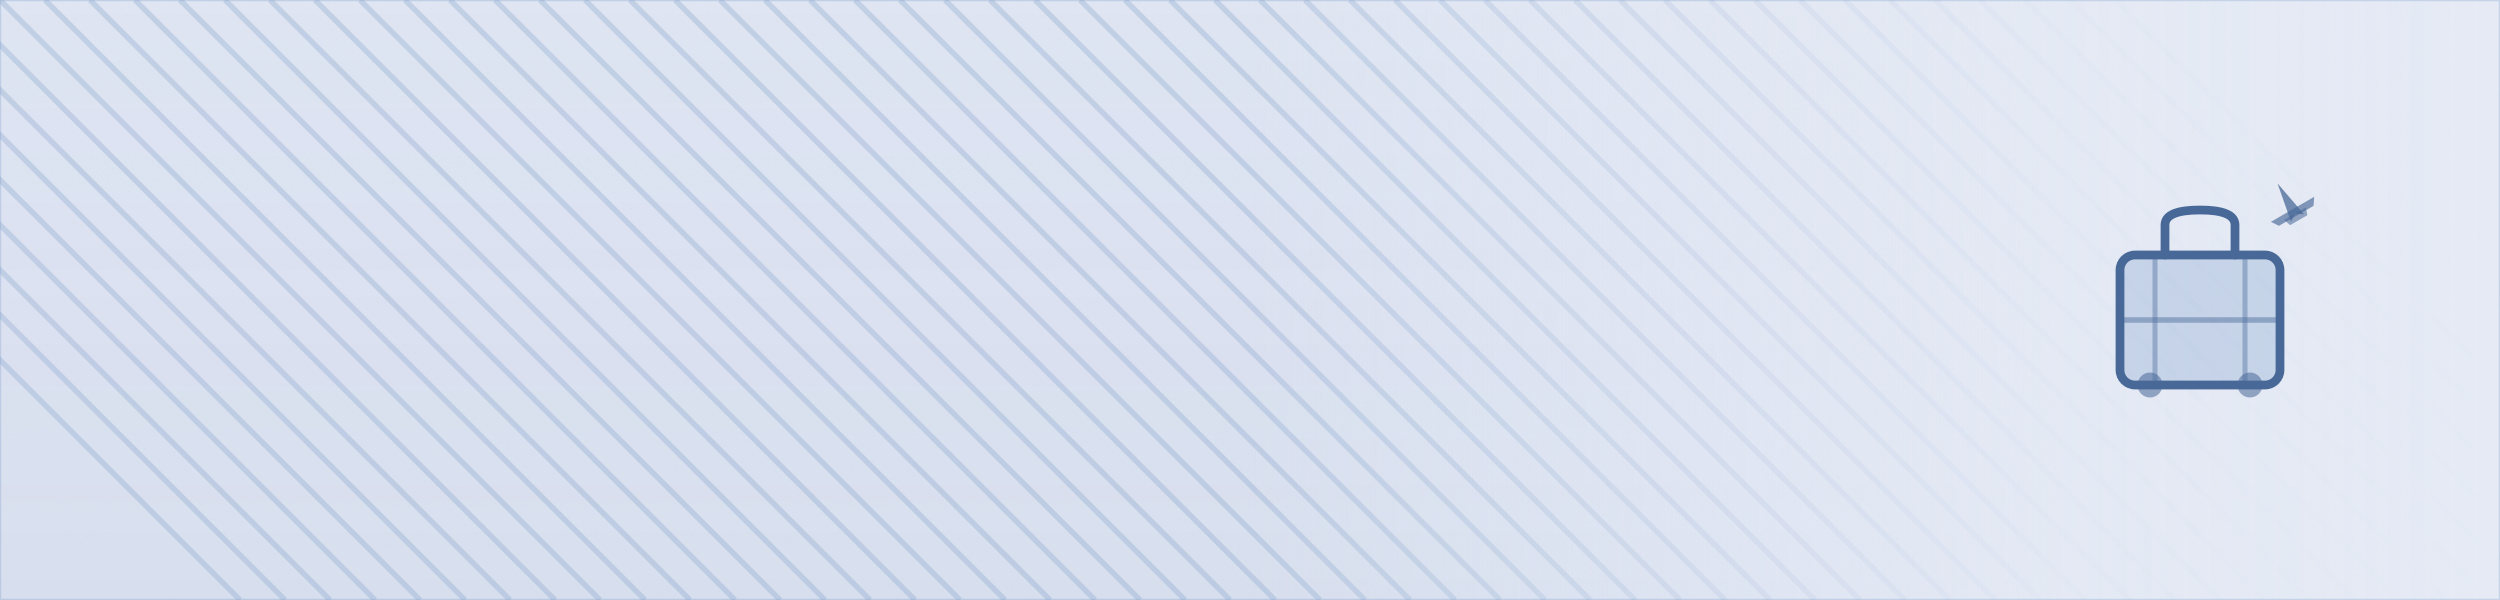
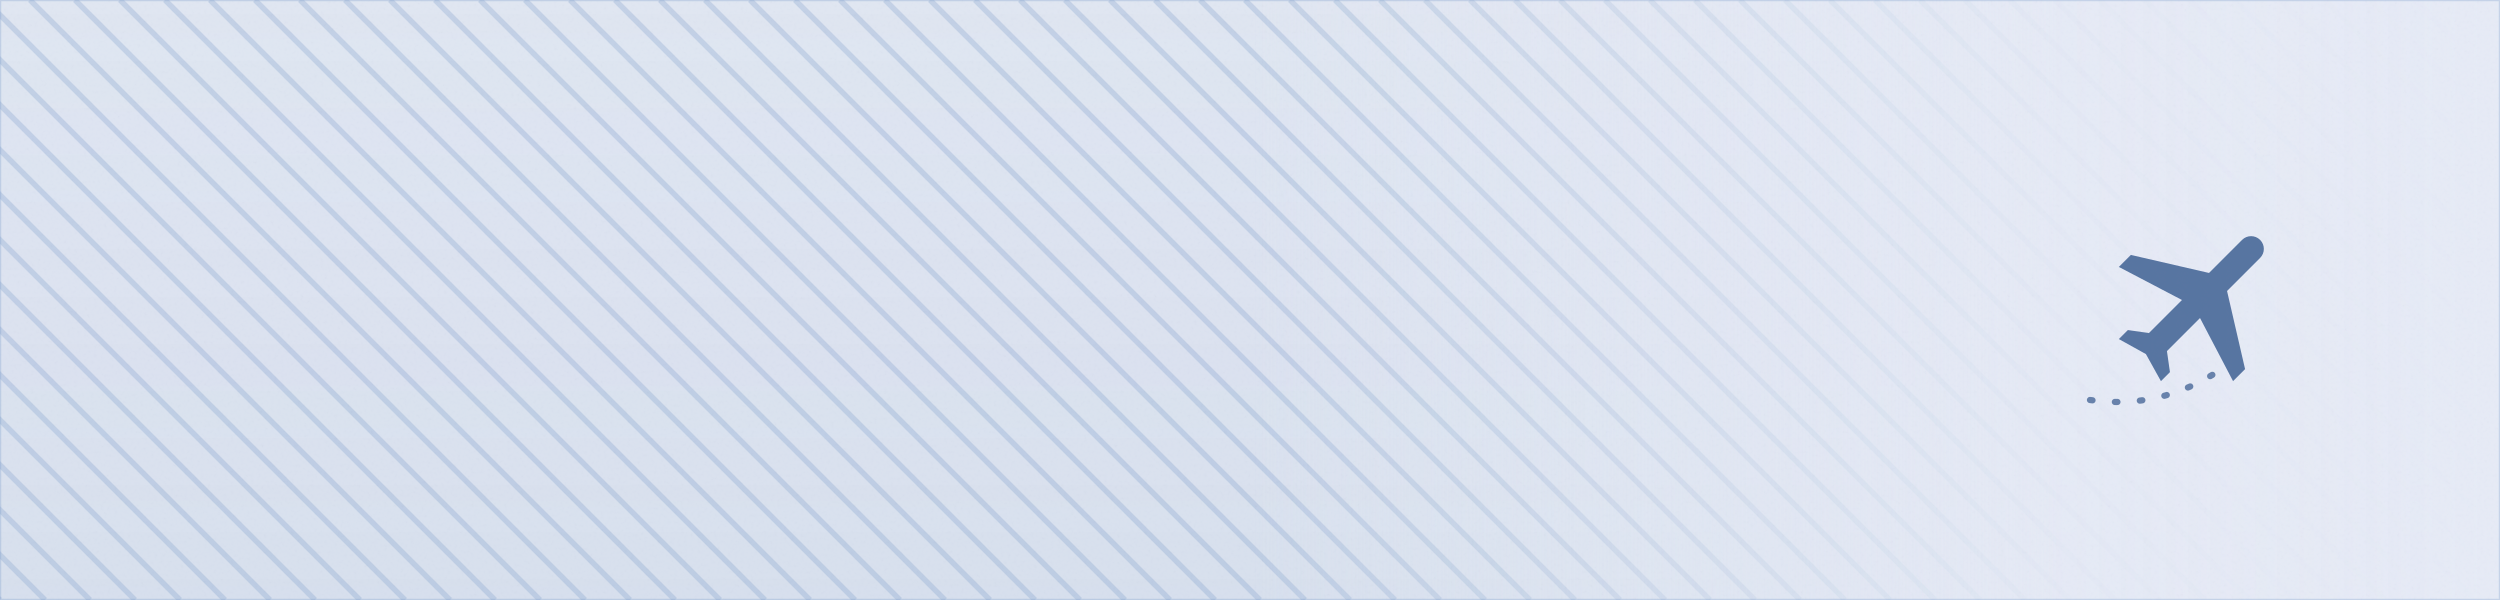
<svg xmlns="http://www.w3.org/2000/svg" width="1000" height="240" viewBox="0 0 1000 240">
  <defs>
-     <filter id="tex" x="0%" y="0%" width="100%" height="100%" color-interpolation-filters="linearRGB">
+     <filter id="tex_travel_light_w" x="0%" y="0%" width="100%" height="100%" color-interpolation-filters="linearRGB">
      <feTurbulence type="fractalNoise" baseFrequency="0.75" numOctaves="4" seed="12" stitchTiles="stitch" result="n" />
      <feColorMatrix in="n" type="saturate" values="0" result="gn" />
      <feBlend in="SourceGraphic" in2="gn" mode="overlay" />
    </filter>
-     <linearGradient id="hfade_travel" x1="0" y1="0" x2="1" y2="0">
+     <linearGradient id="hfade_travel_light_w" x1="0" y1="0" x2="1" y2="0">
      <stop offset="0%" stop-color="#E5EAF5" stop-opacity="0" />
      <stop offset="50%" stop-color="#E5EAF5" stop-opacity="0" />
      <stop offset="82%" stop-color="#E5EAF5" stop-opacity="0.92" />
      <stop offset="100%" stop-color="#E5EAF5" stop-opacity="1" />
    </linearGradient>
-     <linearGradient id="vign_travel" x1="0" y1="0" x2="0" y2="1">
+     <linearGradient id="vign_travel_light_w" x1="0" y1="0" x2="0" y2="1">
      <stop offset="0%" stop-color="#486898" stop-opacity="0.04" />
      <stop offset="100%" stop-color="#486898" stop-opacity="0.09" />
    </linearGradient>
  </defs>
  <rect width="1000" height="240" fill="#E5EAF5" />
-   <rect width="1000" height="240" fill="url(#vign_travel)" />
+   <rect width="1000" height="240" fill="url(#vign_travel_light_w)" />
  <g>
-     <line x1="-144" y1="0" x2="96" y2="240" stroke="#789CC8" stroke-width="2.2" opacity="0.3" />
-     <line x1="-126" y1="0" x2="114" y2="240" stroke="#789CC8" stroke-width="2.2" opacity="0.3" />
-     <line x1="-108" y1="0" x2="132" y2="240" stroke="#789CC8" stroke-width="2.2" opacity="0.3" />
-     <line x1="-90" y1="0" x2="150" y2="240" stroke="#789CC8" stroke-width="2.2" opacity="0.3" />
-     <line x1="-72" y1="0" x2="168" y2="240" stroke="#789CC8" stroke-width="2.2" opacity="0.3" />
-     <line x1="-54" y1="0" x2="186" y2="240" stroke="#789CC8" stroke-width="2.2" opacity="0.3" />
-     <line x1="-36" y1="0" x2="204" y2="240" stroke="#789CC8" stroke-width="2.2" opacity="0.3" />
-     <line x1="-18" y1="0" x2="222" y2="240" stroke="#789CC8" stroke-width="2.2" opacity="0.3" />
-     <line x1="0" y1="0" x2="240" y2="240" stroke="#789CC8" stroke-width="2.2" opacity="0.3" />
-     <line x1="18" y1="0" x2="258" y2="240" stroke="#789CC8" stroke-width="2.2" opacity="0.3" />
-     <line x1="36" y1="0" x2="276" y2="240" stroke="#789CC8" stroke-width="2.2" opacity="0.3" />
-     <line x1="54" y1="0" x2="294" y2="240" stroke="#789CC8" stroke-width="2.2" opacity="0.3" />
-     <line x1="72" y1="0" x2="312" y2="240" stroke="#789CC8" stroke-width="2.2" opacity="0.3" />
-     <line x1="90" y1="0" x2="330" y2="240" stroke="#789CC8" stroke-width="2.2" opacity="0.3" />
-     <line x1="108" y1="0" x2="348" y2="240" stroke="#789CC8" stroke-width="2.2" opacity="0.3" />
-     <line x1="126" y1="0" x2="366" y2="240" stroke="#789CC8" stroke-width="2.2" opacity="0.3" />
-     <line x1="144" y1="0" x2="384" y2="240" stroke="#789CC8" stroke-width="2.2" opacity="0.3" />
-     <line x1="162" y1="0" x2="402" y2="240" stroke="#789CC8" stroke-width="2.2" opacity="0.3" />
-     <line x1="180" y1="0" x2="420" y2="240" stroke="#789CC8" stroke-width="2.2" opacity="0.3" />
-     <line x1="198" y1="0" x2="438" y2="240" stroke="#789CC8" stroke-width="2.2" opacity="0.3" />
-     <line x1="216" y1="0" x2="456" y2="240" stroke="#789CC8" stroke-width="2.2" opacity="0.3" />
-     <line x1="234" y1="0" x2="474" y2="240" stroke="#789CC8" stroke-width="2.2" opacity="0.3" />
-     <line x1="252" y1="0" x2="492" y2="240" stroke="#789CC8" stroke-width="2.2" opacity="0.3" />
-     <line x1="270" y1="0" x2="510" y2="240" stroke="#789CC8" stroke-width="2.2" opacity="0.3" />
-     <line x1="288" y1="0" x2="528" y2="240" stroke="#789CC8" stroke-width="2.2" opacity="0.3" />
-     <line x1="306" y1="0" x2="546" y2="240" stroke="#789CC8" stroke-width="2.2" opacity="0.3" />
-     <line x1="324" y1="0" x2="564" y2="240" stroke="#789CC8" stroke-width="2.2" opacity="0.3" />
-     <line x1="342" y1="0" x2="582" y2="240" stroke="#789CC8" stroke-width="2.2" opacity="0.3" />
-     <line x1="360" y1="0" x2="600" y2="240" stroke="#789CC8" stroke-width="2.2" opacity="0.3" />
-     <line x1="378" y1="0" x2="618" y2="240" stroke="#789CC8" stroke-width="2.2" opacity="0.3" />
-     <line x1="396" y1="0" x2="636" y2="240" stroke="#789CC8" stroke-width="2.2" opacity="0.3" />
-     <line x1="414" y1="0" x2="654" y2="240" stroke="#789CC8" stroke-width="2.2" opacity="0.3" />
-     <line x1="432" y1="0" x2="672" y2="240" stroke="#789CC8" stroke-width="2.2" opacity="0.3" />
-     <line x1="450" y1="0" x2="690" y2="240" stroke="#789CC8" stroke-width="2.2" opacity="0.3" />
-     <line x1="468" y1="0" x2="708" y2="240" stroke="#789CC8" stroke-width="2.2" opacity="0.3" />
-     <line x1="486" y1="0" x2="726" y2="240" stroke="#789CC8" stroke-width="2.2" opacity="0.3" />
-     <line x1="504" y1="0" x2="744" y2="240" stroke="#789CC8" stroke-width="2.2" opacity="0.3" />
-     <line x1="522" y1="0" x2="762" y2="240" stroke="#789CC8" stroke-width="2.2" opacity="0.3" />
-     <line x1="540" y1="0" x2="780" y2="240" stroke="#789CC8" stroke-width="2.2" opacity="0.3" />
-     <line x1="558" y1="0" x2="798" y2="240" stroke="#789CC8" stroke-width="2.2" opacity="0.3" />
-     <line x1="576" y1="0" x2="816" y2="240" stroke="#789CC8" stroke-width="2.2" opacity="0.3" />
-     <line x1="594" y1="0" x2="834" y2="240" stroke="#789CC8" stroke-width="2.2" opacity="0.3" />
-     <line x1="612" y1="0" x2="852" y2="240" stroke="#789CC8" stroke-width="2.2" opacity="0.3" />
-     <line x1="630" y1="0" x2="870" y2="240" stroke="#789CC8" stroke-width="2.2" opacity="0.3" />
-     <line x1="648" y1="0" x2="888" y2="240" stroke="#789CC8" stroke-width="2.2" opacity="0.3" />
-     <line x1="666" y1="0" x2="906" y2="240" stroke="#789CC8" stroke-width="2.2" opacity="0.3" />
-     <line x1="684" y1="0" x2="924" y2="240" stroke="#789CC8" stroke-width="2.2" opacity="0.3" />
-     <line x1="702" y1="0" x2="942" y2="240" stroke="#789CC8" stroke-width="2.2" opacity="0.3" />
-     <line x1="720" y1="0" x2="960" y2="240" stroke="#789CC8" stroke-width="2.2" opacity="0.3" />
-     <line x1="738" y1="0" x2="978" y2="240" stroke="#789CC8" stroke-width="2.2" opacity="0.3" />
-     <line x1="756" y1="0" x2="996" y2="240" stroke="#789CC8" stroke-width="2.2" opacity="0.3" />
-     <line x1="774" y1="0" x2="1014" y2="240" stroke="#789CC8" stroke-width="2.2" opacity="0.3" />
-     <line x1="792" y1="0" x2="1032" y2="240" stroke="#789CC8" stroke-width="2.2" opacity="0.3" />
-     <line x1="810" y1="0" x2="1050" y2="240" stroke="#789CC8" stroke-width="2.2" opacity="0.3" />
-     <line x1="828" y1="0" x2="1068" y2="240" stroke="#789CC8" stroke-width="2.2" opacity="0.3" />
-     <line x1="846" y1="0" x2="1086" y2="240" stroke="#789CC8" stroke-width="2.2" opacity="0.3" />
-     <rect width="1000" height="240" fill="url(#hfade_travel)" />
+     <line x1="-240" y1="0" x2="0" y2="240" stroke="#789CC8" stroke-width="2.2" opacity="0.3" />
+     <line x1="-222" y1="0" x2="18" y2="240" stroke="#789CC8" stroke-width="2.2" opacity="0.3" />
+     <line x1="-204" y1="0" x2="36" y2="240" stroke="#789CC8" stroke-width="2.2" opacity="0.3" />
+     <line x1="-186" y1="0" x2="54" y2="240" stroke="#789CC8" stroke-width="2.2" opacity="0.3" />
+     <line x1="-168" y1="0" x2="72" y2="240" stroke="#789CC8" stroke-width="2.2" opacity="0.3" />
+     <line x1="-150" y1="0" x2="90" y2="240" stroke="#789CC8" stroke-width="2.2" opacity="0.3" />
+     <line x1="-132" y1="0" x2="108" y2="240" stroke="#789CC8" stroke-width="2.2" opacity="0.3" />
+     <line x1="-114" y1="0" x2="126" y2="240" stroke="#789CC8" stroke-width="2.2" opacity="0.3" />
+     <line x1="-96" y1="0" x2="144" y2="240" stroke="#789CC8" stroke-width="2.2" opacity="0.3" />
+     <line x1="-78" y1="0" x2="162" y2="240" stroke="#789CC8" stroke-width="2.2" opacity="0.3" />
+     <line x1="-60" y1="0" x2="180" y2="240" stroke="#789CC8" stroke-width="2.2" opacity="0.3" />
+     <line x1="-42" y1="0" x2="198" y2="240" stroke="#789CC8" stroke-width="2.2" opacity="0.3" />
+     <line x1="-24" y1="0" x2="216" y2="240" stroke="#789CC8" stroke-width="2.2" opacity="0.3" />
+     <line x1="-6" y1="0" x2="234" y2="240" stroke="#789CC8" stroke-width="2.2" opacity="0.3" />
+     <line x1="12" y1="0" x2="252" y2="240" stroke="#789CC8" stroke-width="2.2" opacity="0.3" />
+     <line x1="30" y1="0" x2="270" y2="240" stroke="#789CC8" stroke-width="2.2" opacity="0.3" />
+     <line x1="48" y1="0" x2="288" y2="240" stroke="#789CC8" stroke-width="2.2" opacity="0.3" />
+     <line x1="66" y1="0" x2="306" y2="240" stroke="#789CC8" stroke-width="2.2" opacity="0.3" />
+     <line x1="84" y1="0" x2="324" y2="240" stroke="#789CC8" stroke-width="2.2" opacity="0.3" />
+     <line x1="102" y1="0" x2="342" y2="240" stroke="#789CC8" stroke-width="2.2" opacity="0.3" />
+     <line x1="120" y1="0" x2="360" y2="240" stroke="#789CC8" stroke-width="2.2" opacity="0.3" />
+     <line x1="138" y1="0" x2="378" y2="240" stroke="#789CC8" stroke-width="2.2" opacity="0.3" />
+     <line x1="156" y1="0" x2="396" y2="240" stroke="#789CC8" stroke-width="2.2" opacity="0.3" />
+     <line x1="174" y1="0" x2="414" y2="240" stroke="#789CC8" stroke-width="2.2" opacity="0.3" />
+     <line x1="192" y1="0" x2="432" y2="240" stroke="#789CC8" stroke-width="2.2" opacity="0.3" />
+     <line x1="210" y1="0" x2="450" y2="240" stroke="#789CC8" stroke-width="2.2" opacity="0.3" />
+     <line x1="228" y1="0" x2="468" y2="240" stroke="#789CC8" stroke-width="2.2" opacity="0.3" />
+     <line x1="246" y1="0" x2="486" y2="240" stroke="#789CC8" stroke-width="2.2" opacity="0.3" />
+     <line x1="264" y1="0" x2="504" y2="240" stroke="#789CC8" stroke-width="2.2" opacity="0.3" />
+     <line x1="282" y1="0" x2="522" y2="240" stroke="#789CC8" stroke-width="2.2" opacity="0.3" />
+     <line x1="300" y1="0" x2="540" y2="240" stroke="#789CC8" stroke-width="2.2" opacity="0.3" />
+     <line x1="318" y1="0" x2="558" y2="240" stroke="#789CC8" stroke-width="2.2" opacity="0.3" />
+     <line x1="336" y1="0" x2="576" y2="240" stroke="#789CC8" stroke-width="2.2" opacity="0.3" />
+     <line x1="354" y1="0" x2="594" y2="240" stroke="#789CC8" stroke-width="2.2" opacity="0.3" />
+     <line x1="372" y1="0" x2="612" y2="240" stroke="#789CC8" stroke-width="2.2" opacity="0.3" />
+     <line x1="390" y1="0" x2="630" y2="240" stroke="#789CC8" stroke-width="2.2" opacity="0.3" />
+     <line x1="408" y1="0" x2="648" y2="240" stroke="#789CC8" stroke-width="2.2" opacity="0.3" />
+     <line x1="426" y1="0" x2="666" y2="240" stroke="#789CC8" stroke-width="2.2" opacity="0.3" />
+     <line x1="444" y1="0" x2="684" y2="240" stroke="#789CC8" stroke-width="2.2" opacity="0.3" />
+     <line x1="462" y1="0" x2="702" y2="240" stroke="#789CC8" stroke-width="2.2" opacity="0.3" />
+     <line x1="480" y1="0" x2="720" y2="240" stroke="#789CC8" stroke-width="2.2" opacity="0.3" />
+     <line x1="498" y1="0" x2="738" y2="240" stroke="#789CC8" stroke-width="2.2" opacity="0.3" />
+     <line x1="516" y1="0" x2="756" y2="240" stroke="#789CC8" stroke-width="2.2" opacity="0.3" />
+     <line x1="534" y1="0" x2="774" y2="240" stroke="#789CC8" stroke-width="2.2" opacity="0.3" />
+     <line x1="552" y1="0" x2="792" y2="240" stroke="#789CC8" stroke-width="2.2" opacity="0.3" />
+     <line x1="570" y1="0" x2="810" y2="240" stroke="#789CC8" stroke-width="2.2" opacity="0.3" />
+     <line x1="588" y1="0" x2="828" y2="240" stroke="#789CC8" stroke-width="2.2" opacity="0.3" />
+     <line x1="606" y1="0" x2="846" y2="240" stroke="#789CC8" stroke-width="2.2" opacity="0.3" />
+     <line x1="624" y1="0" x2="864" y2="240" stroke="#789CC8" stroke-width="2.2" opacity="0.3" />
+     <line x1="642" y1="0" x2="882" y2="240" stroke="#789CC8" stroke-width="2.2" opacity="0.3" />
+     <line x1="660" y1="0" x2="900" y2="240" stroke="#789CC8" stroke-width="2.2" opacity="0.3" />
+     <line x1="678" y1="0" x2="918" y2="240" stroke="#789CC8" stroke-width="2.2" opacity="0.3" />
+     <line x1="696" y1="0" x2="936" y2="240" stroke="#789CC8" stroke-width="2.2" opacity="0.3" />
+     <line x1="714" y1="0" x2="954" y2="240" stroke="#789CC8" stroke-width="2.2" opacity="0.3" />
+     <line x1="732" y1="0" x2="972" y2="240" stroke="#789CC8" stroke-width="2.2" opacity="0.3" />
+     <line x1="750" y1="0" x2="990" y2="240" stroke="#789CC8" stroke-width="2.2" opacity="0.3" />
+     <line x1="768" y1="0" x2="1008" y2="240" stroke="#789CC8" stroke-width="2.2" opacity="0.3" />
+     <line x1="786" y1="0" x2="1026" y2="240" stroke="#789CC8" stroke-width="2.2" opacity="0.3" />
+     <line x1="804" y1="0" x2="1044" y2="240" stroke="#789CC8" stroke-width="2.2" opacity="0.3" />
+     <line x1="822" y1="0" x2="1062" y2="240" stroke="#789CC8" stroke-width="2.2" opacity="0.3" />
+     <line x1="840" y1="0" x2="1080" y2="240" stroke="#789CC8" stroke-width="2.2" opacity="0.3" />
+     <line x1="858" y1="0" x2="1098" y2="240" stroke="#789CC8" stroke-width="2.2" opacity="0.3" />
+     <line x1="876" y1="0" x2="1116" y2="240" stroke="#789CC8" stroke-width="2.2" opacity="0.3" />
+     <line x1="894" y1="0" x2="1134" y2="240" stroke="#789CC8" stroke-width="2.2" opacity="0.3" />
+     <line x1="912" y1="0" x2="1152" y2="240" stroke="#789CC8" stroke-width="2.2" opacity="0.3" />
+     <line x1="930" y1="0" x2="1170" y2="240" stroke="#789CC8" stroke-width="2.2" opacity="0.3" />
+     <line x1="948" y1="0" x2="1188" y2="240" stroke="#789CC8" stroke-width="2.2" opacity="0.3" />
+     <line x1="966" y1="0" x2="1206" y2="240" stroke="#789CC8" stroke-width="2.2" opacity="0.3" />
+     <line x1="984" y1="0" x2="1224" y2="240" stroke="#789CC8" stroke-width="2.2" opacity="0.3" />
+     <rect width="1000" height="240" fill="url(#hfade_travel_light_w)" />
  </g>
-   <rect width="1000" height="240" fill="#E5EAF5" filter="url(#tex)" opacity="0.04" />
+   <rect width="1000" height="240" fill="#E5EAF5" filter="url(#tex_travel_light_w)" opacity="0.06" />
  <g transform="translate(880,120)">
-     <rect x="-32" y="-18" width="64" height="52" rx="6" fill="#789CC8" opacity="0.28" />
-     <rect x="-32" y="-18" width="64" height="52" rx="6" fill="none" stroke="#486898" stroke-width="3.5" />
-     <path d="M-14,-18 L-14,-30 Q-14,-36 0,-36 Q14,-36 14,-30 L14,-18" fill="none" stroke="#486898" stroke-width="3.5" stroke-linecap="round" />
-     <line x1="-32" y1="8" x2="32" y2="8" stroke="#486898" stroke-width="2.2" opacity="0.45" />
-     <circle cx="-20" cy="34" r="5" fill="#486898" opacity="0.55" />
-     <circle cx="20" cy="34" r="5" fill="#486898" opacity="0.55" />
-     <line x1="-18" y1="-18" x2="-18" y2="34" stroke="#486898" stroke-width="2" opacity="0.4" />
-     <line x1="18" y1="-18" x2="18" y2="34" stroke="#486898" stroke-width="2" opacity="0.4" />
-     <g transform="translate(36,-38) rotate(-30)">
-       <path d="M0,-10 L3,6 L0,4 L-3,6 Z" fill="#486898" opacity="0.75" />
-       <path d="M-10,2 L10,2 L8,5 L-8,5 Z" fill="#486898" opacity="0.65" />
-       <path d="M-5,4 L5,4 L4,7 L-4,7 Z" fill="#486898" opacity="0.55" />
+     <path d="M-44,40 Q-16,44 8,28" fill="none" stroke="#486898" stroke-width="2.5" stroke-linecap="round" stroke-dasharray="1,9" opacity="0.8" />
+     <g transform="rotate(45) scale(3.4) translate(-11.5,-12)">
+       <path d="M21,16v-2l-8-5V3.5C13,2.67,12.33,2,11.5,2S10,2.67,10,3.5V9l-8,5v2l8-2.5V19l-2,1.5V22l3.5-1l3.5,1v-1.5L13,19v-5.5L21,16z" fill="#486898" opacity="0.9" />
    </g>
  </g>
  <rect width="1000" height="240" fill="none" stroke="#789CC8" stroke-width="1" opacity="0.3" />
</svg>
